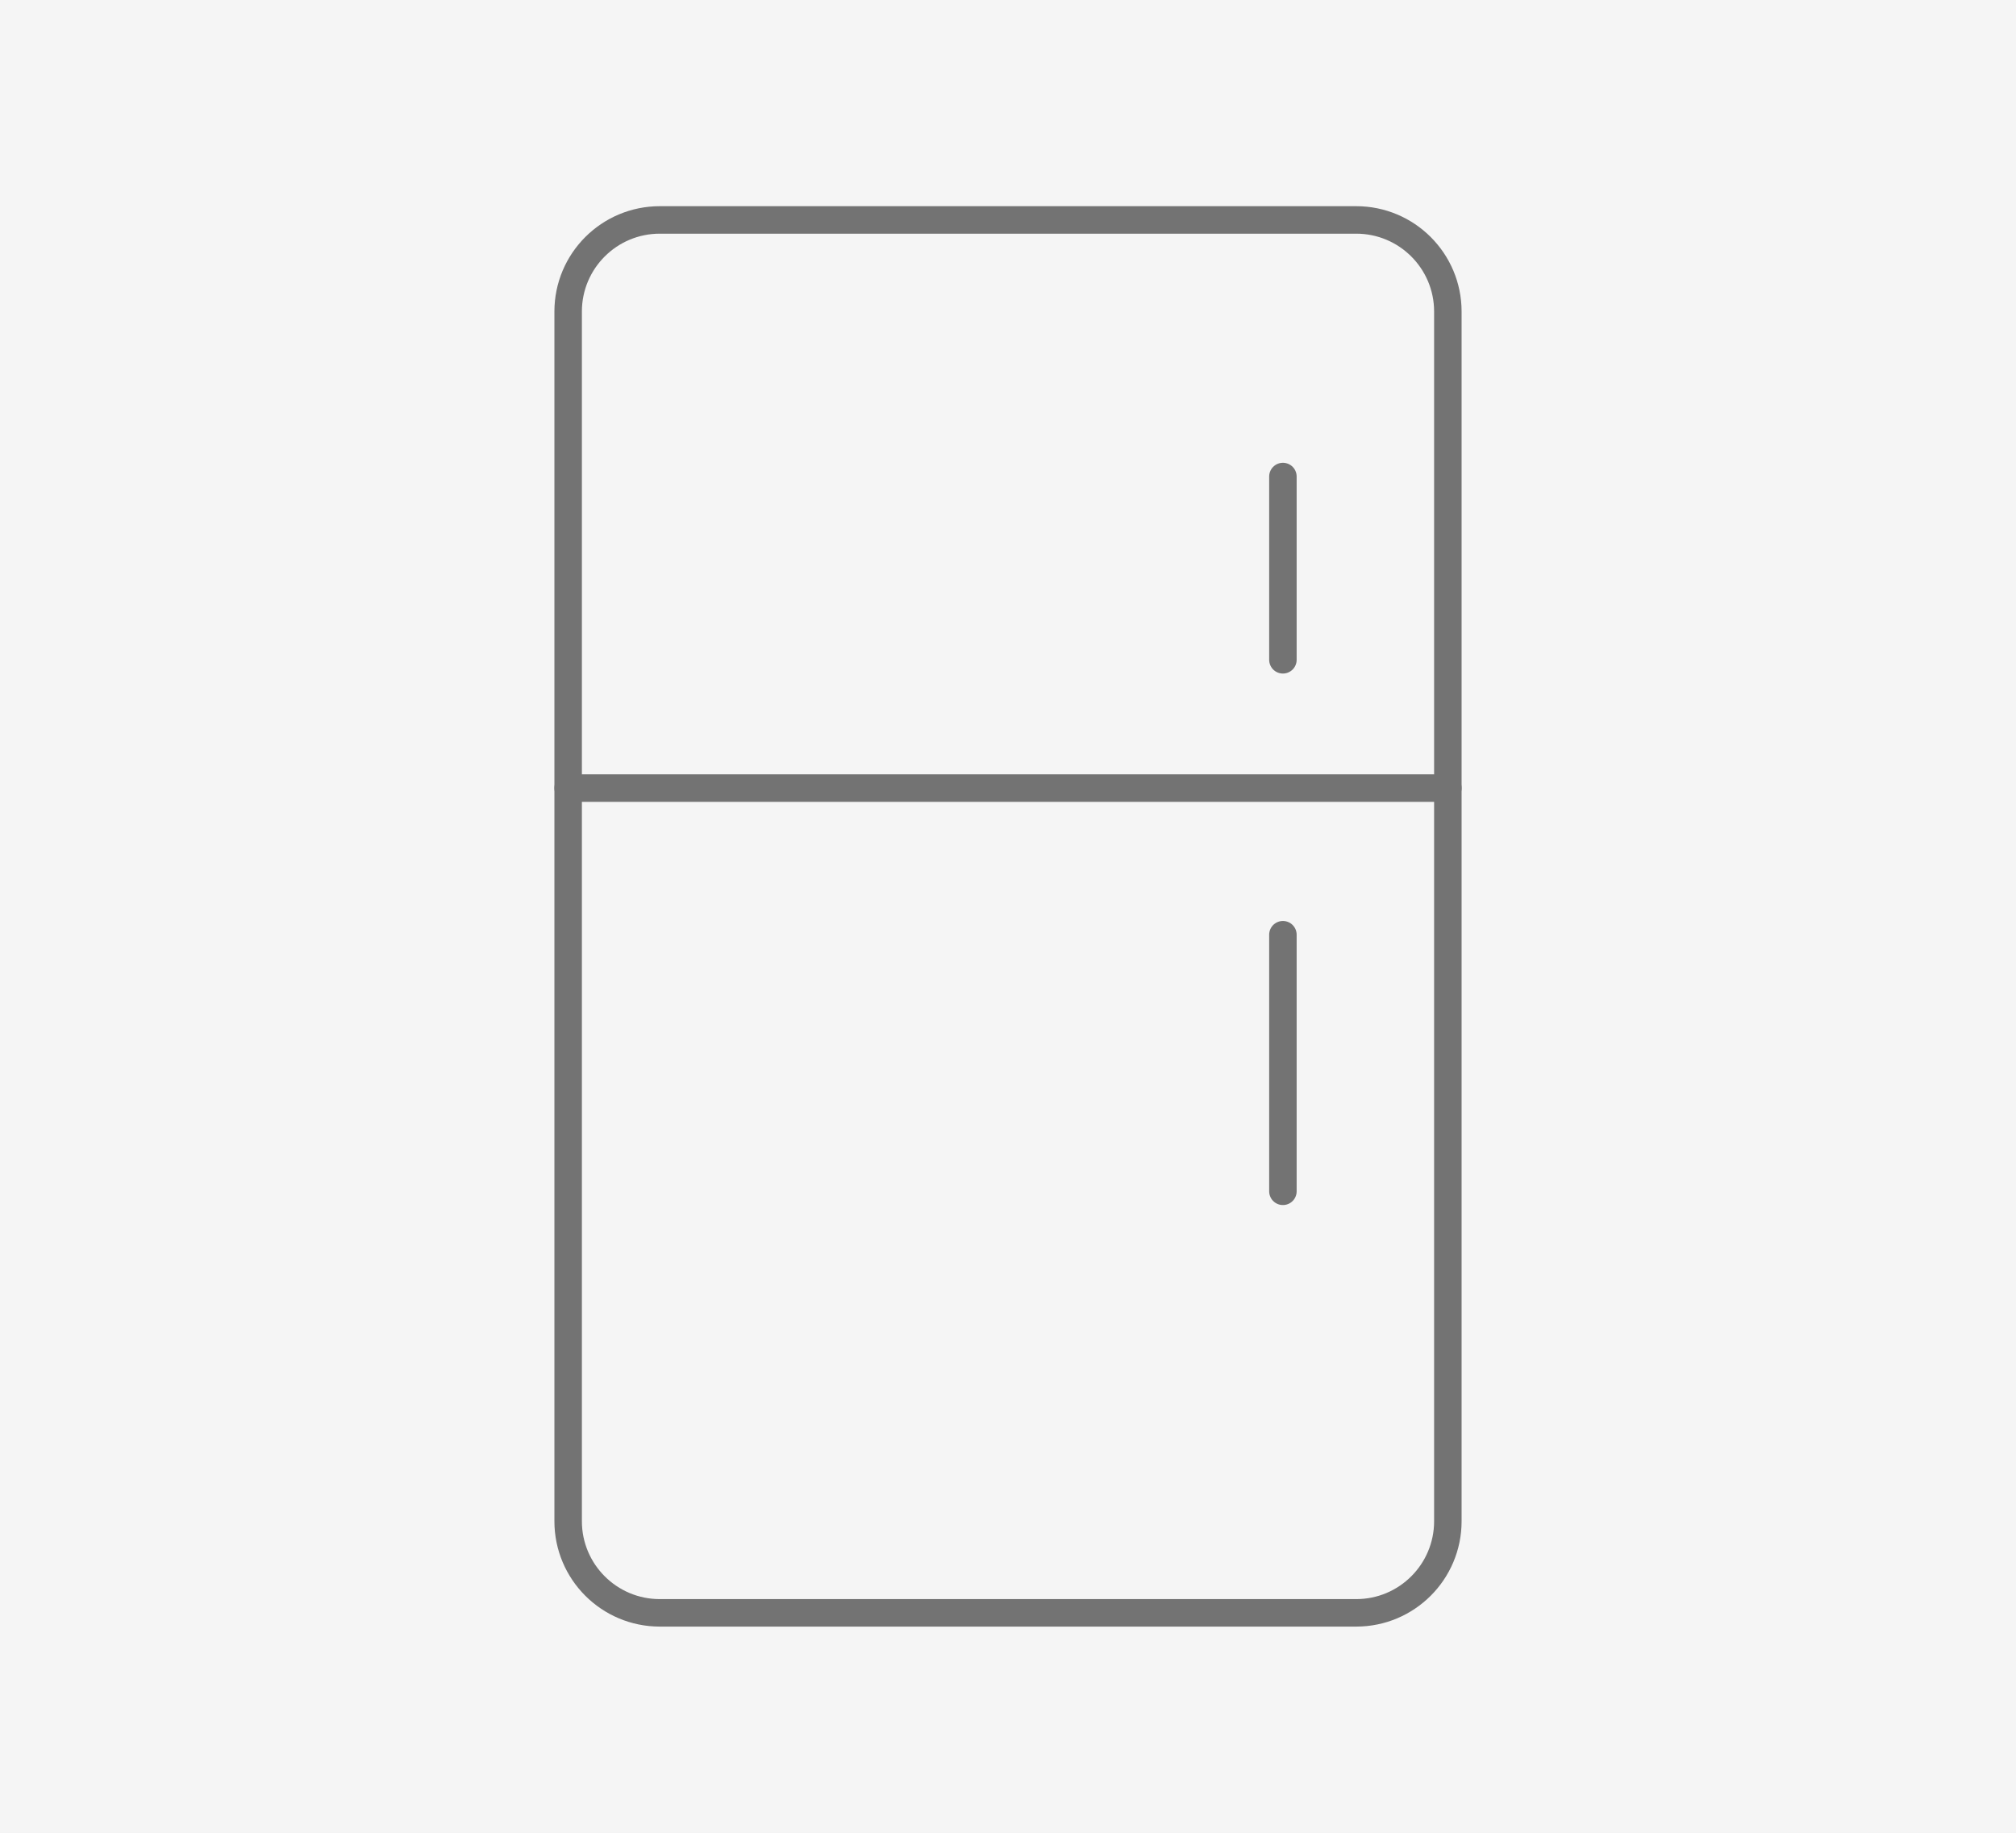
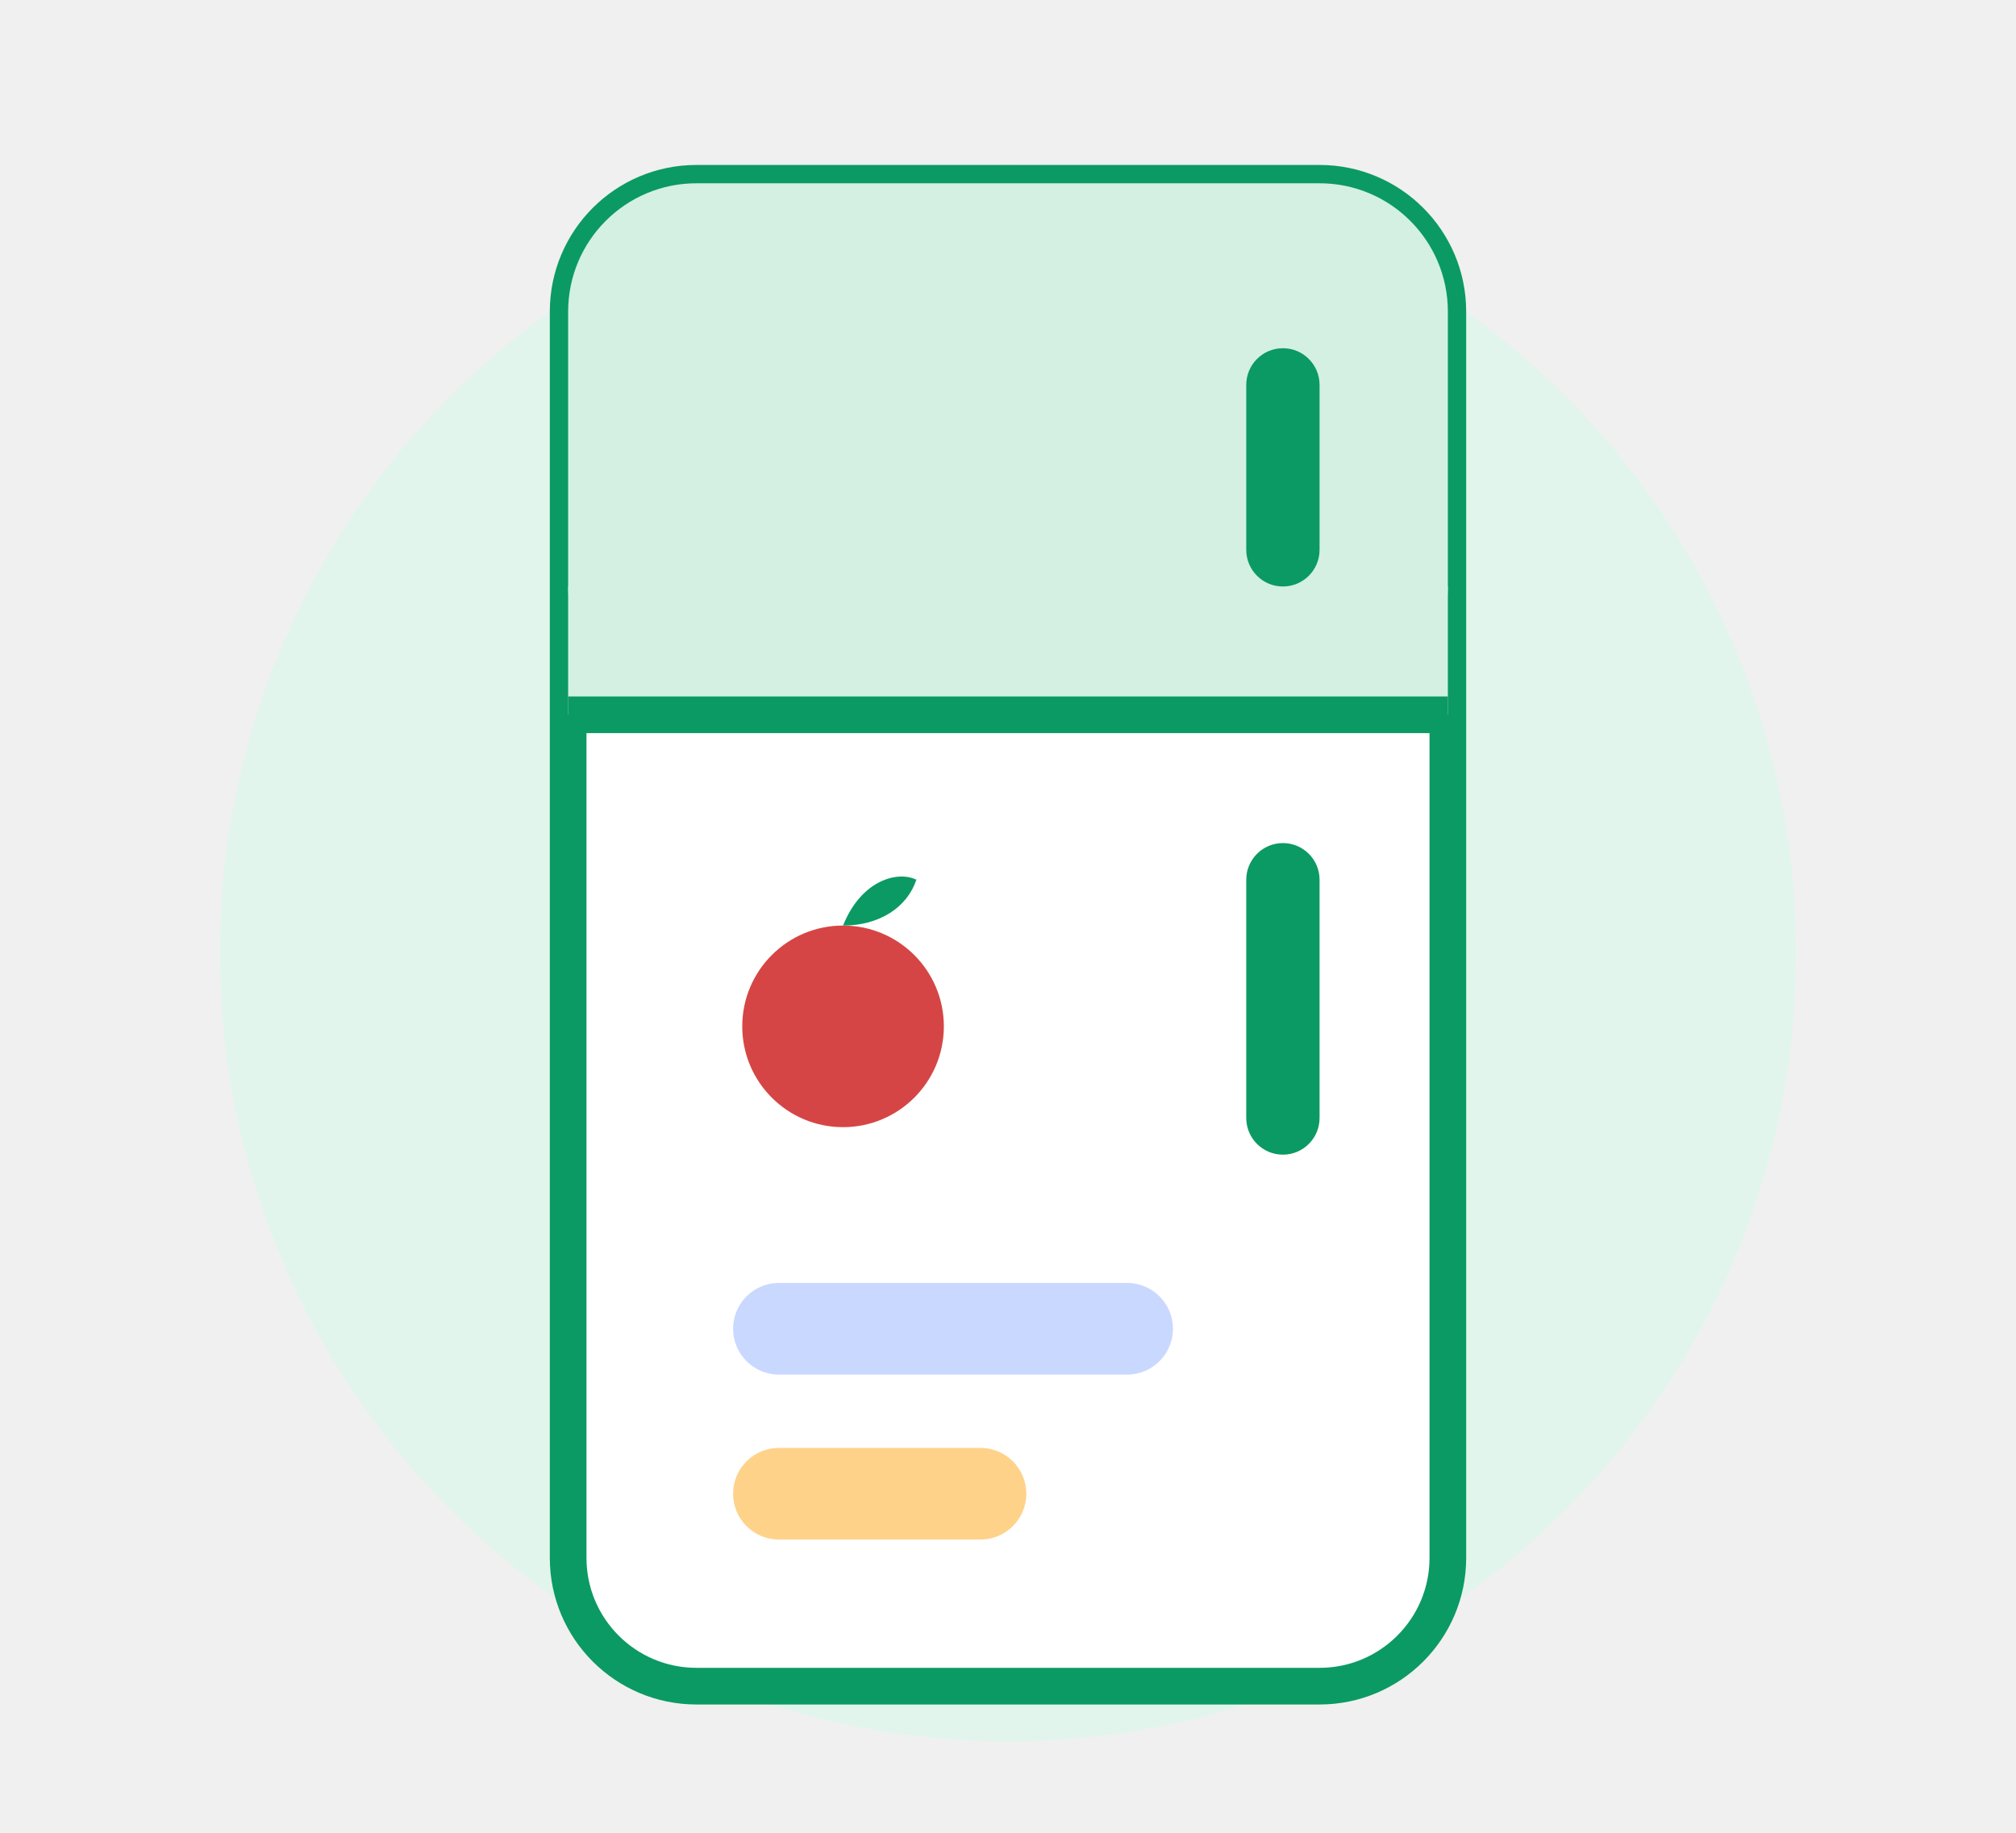
<svg xmlns="http://www.w3.org/2000/svg" viewBox="0 0 220 200" width="220" height="200" role="img" aria-label="Refrigerator">
-   <rect width="220" height="200" fill="#F5F5F5" />
-   <g fill="none" stroke="#0A0A0A" stroke-width="3" stroke-linecap="round" stroke-linejoin="round" opacity="0.55">
-     <rect x="62" y="24" width="96" height="152" rx="10" />
-     <line x1="62" y1="86" x2="158" y2="86" />
-     <line x1="140" y1="52" x2="140" y2="72" />
-     <line x1="140" y1="102" x2="140" y2="130" />
-   </g>
+   <circle cx="110" cy="104" r="86" fill="#E1F5EC" />
+   <rect x="62" y="20" width="96" height="164" rx="14" fill="#FFFFFF" stroke="#0B9A63" stroke-width="4" />
+   <rect x="62" y="20" width="96" height="58" rx="14" fill="#D3F0E2" />
+   <rect x="62" y="64" width="96" height="14" fill="#D3F0E2" />
+   <line x1="62" y1="78" x2="158" y2="78" stroke="#0B9A63" stroke-width="4" />
+   <rect x="136" y="38" width="8" height="26" rx="4" fill="#0B9A63" />
+   <rect x="136" y="92" width="8" height="34" rx="4" fill="#0B9A63" />
+   <circle cx="92" cy="112" r="11" fill="#D64545" />
+   <path d="M92 101c2-5 6-6 8-5-1 3-4 5-8 5z" fill="#0B9A63" />
+   <rect x="80" y="140" width="48" height="10" rx="5" fill="#C9D8FF" />
+   <rect x="80" y="158" width="32" height="10" rx="5" fill="#FFD28A" />
</svg>
